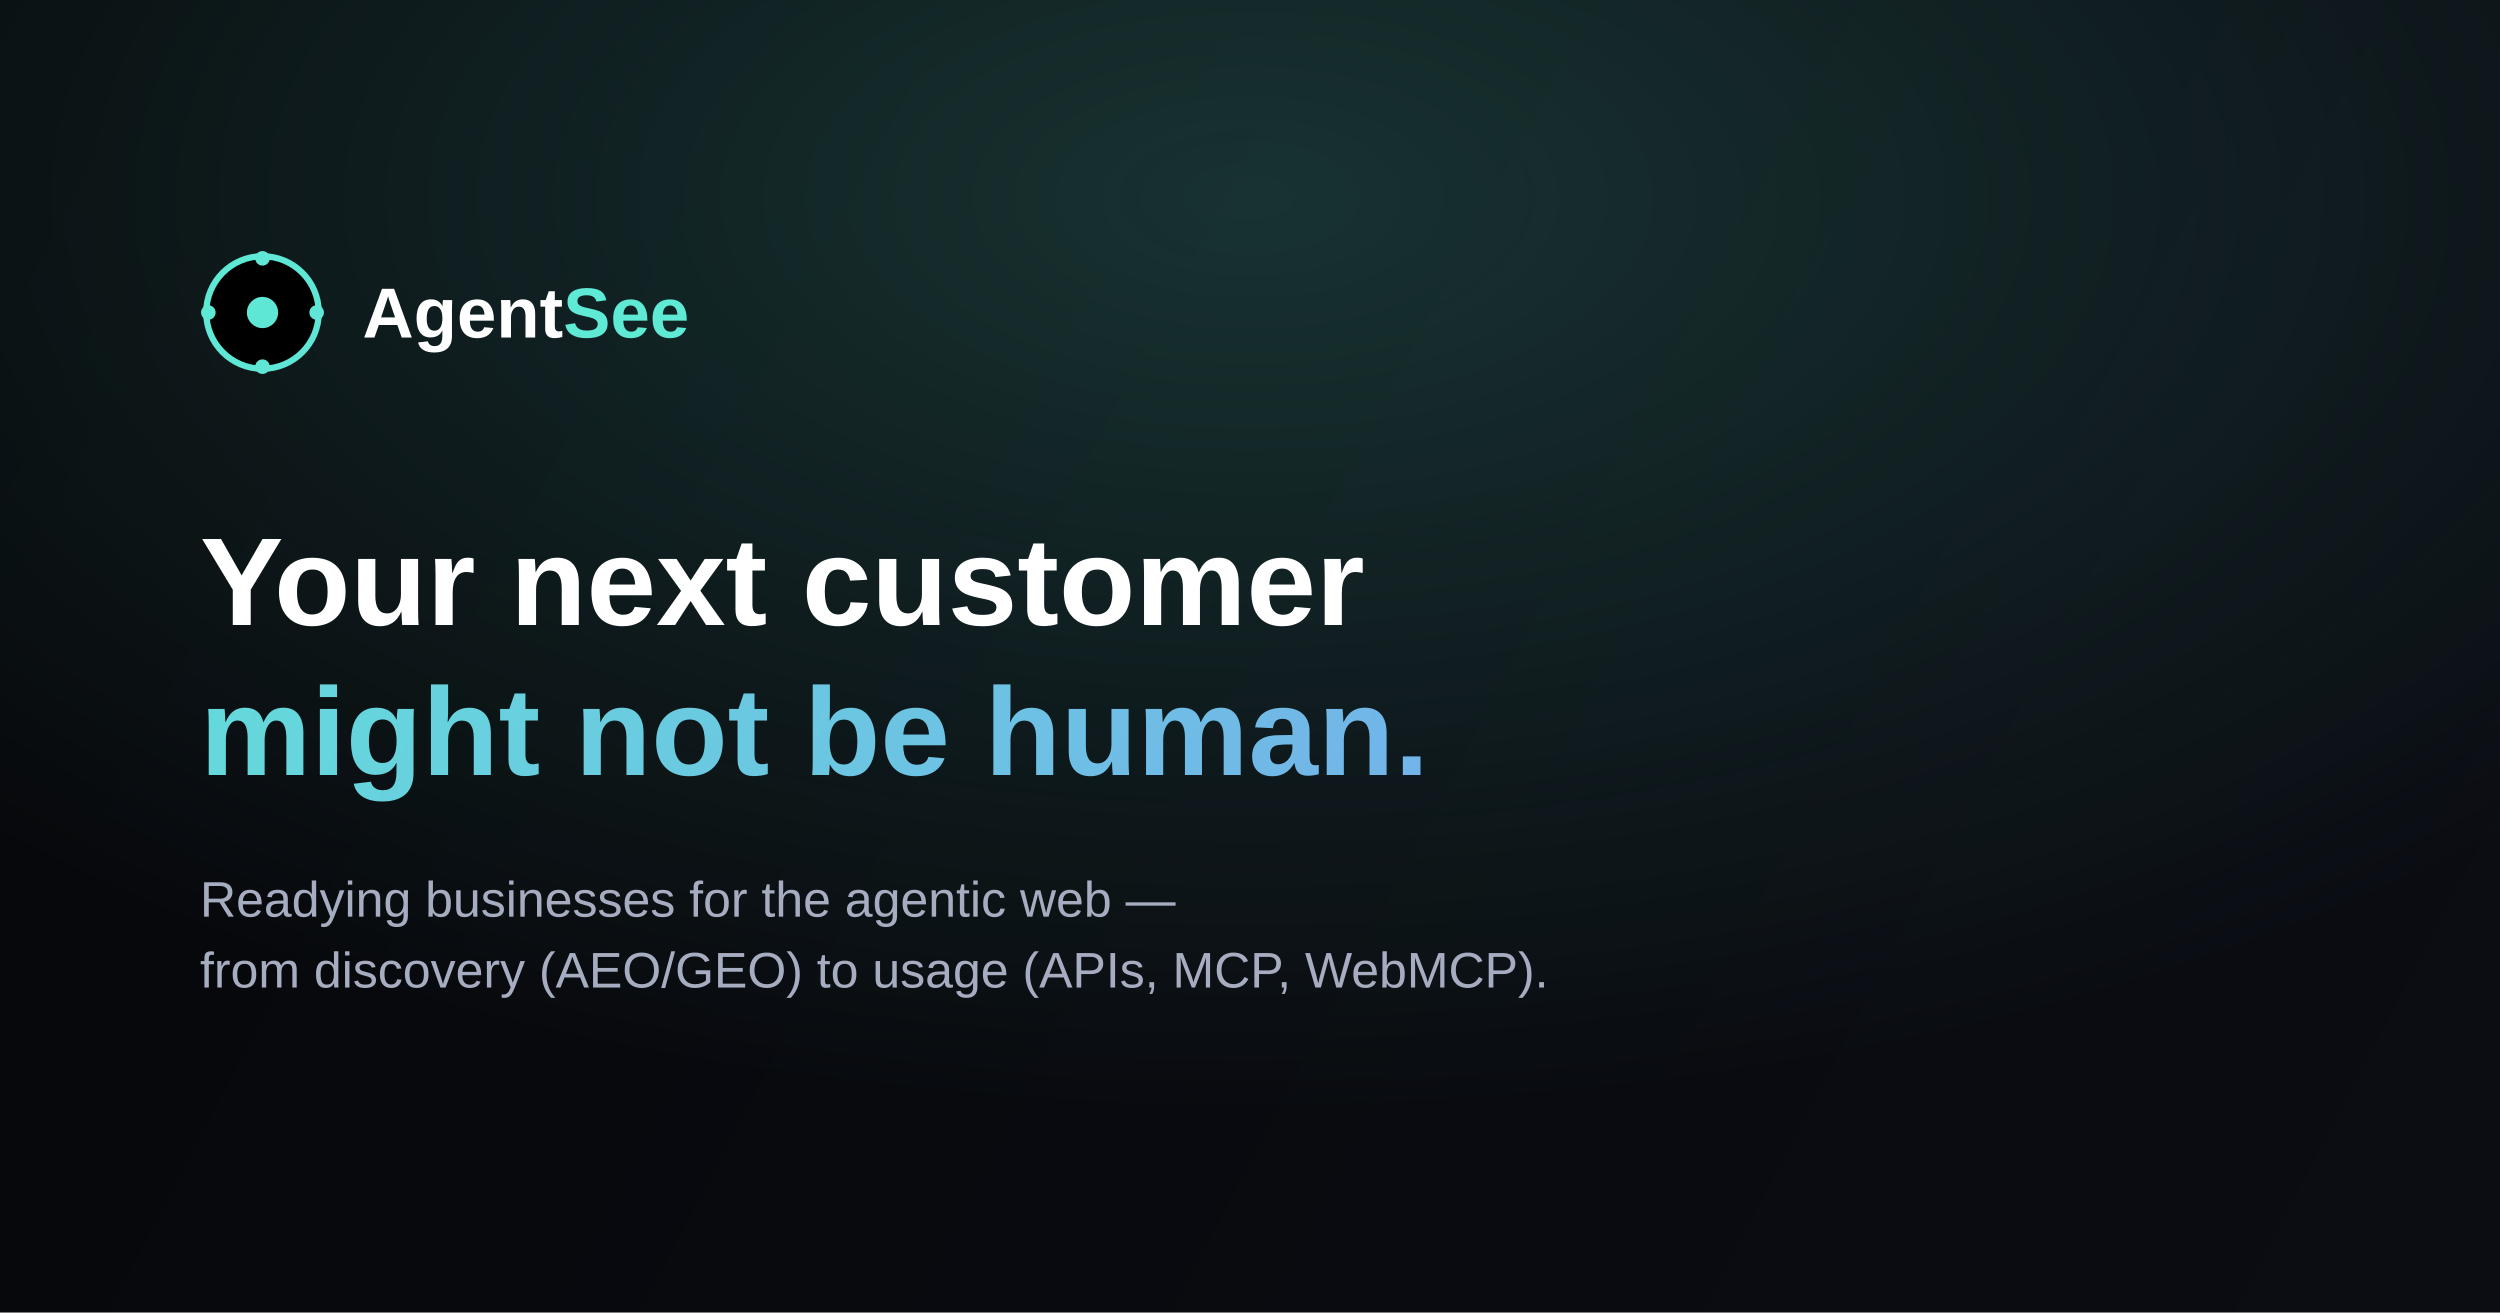
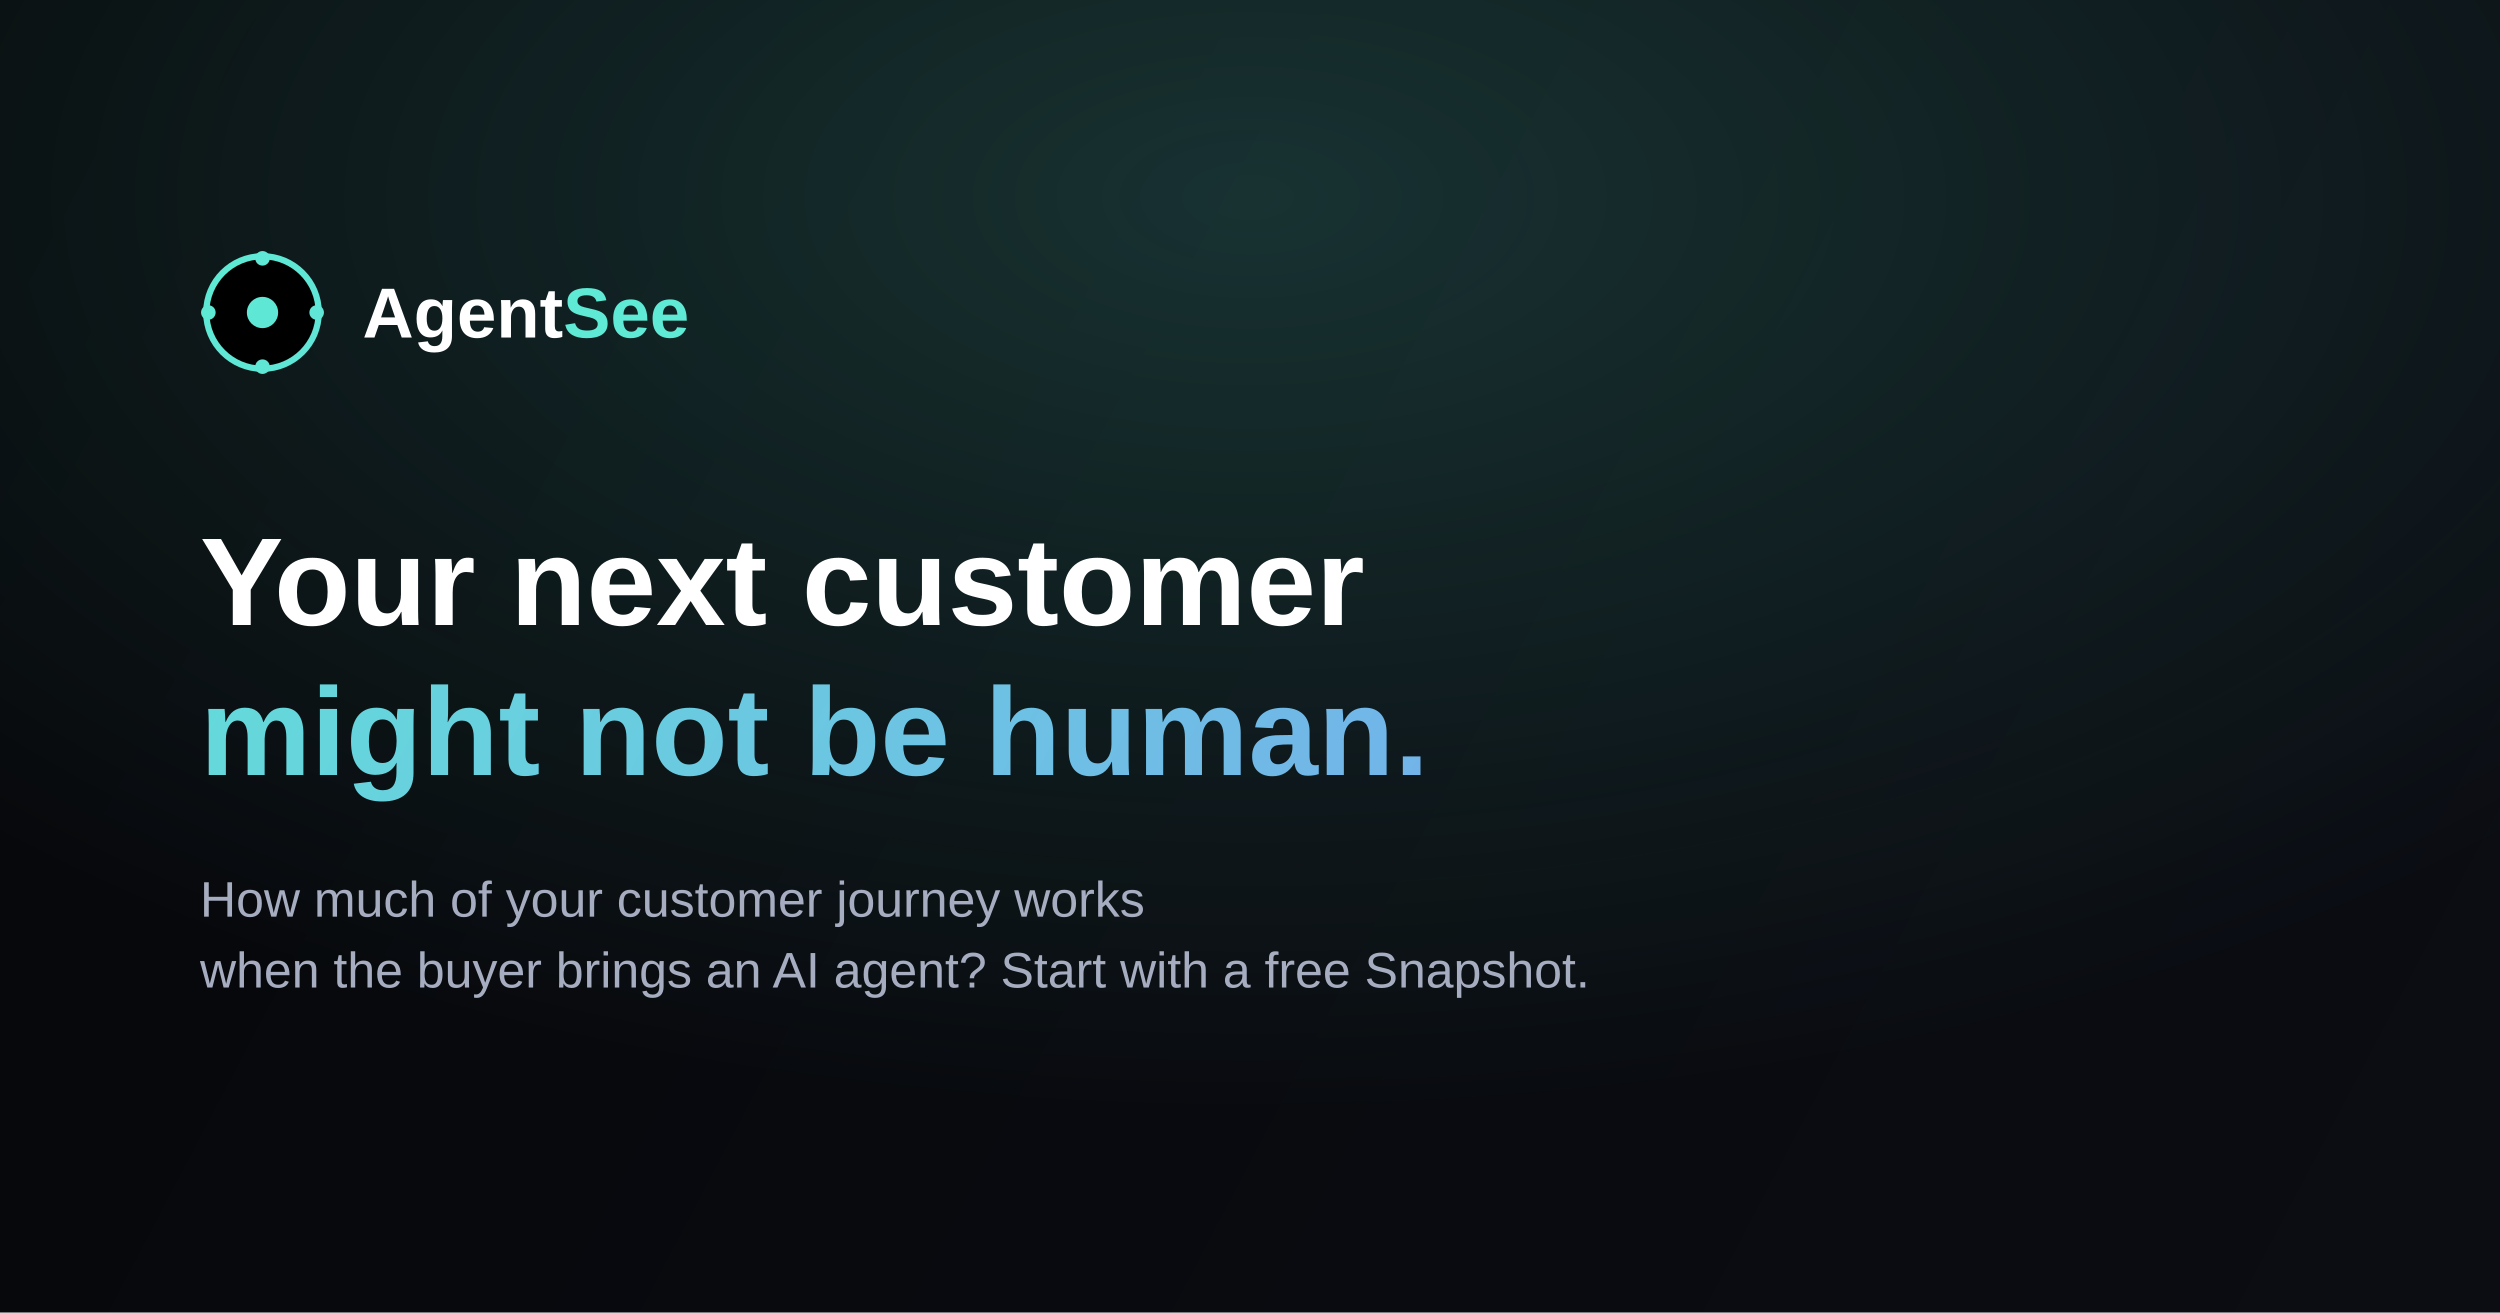
<svg xmlns="http://www.w3.org/2000/svg" width="1200" height="630" viewBox="0 0 1200 630">
  <defs>
    <linearGradient id="bg" x1="0" y1="0" x2="1200" y2="630" gradientUnits="userSpaceOnUse">
      <stop stop-color="#06070A" />
      <stop offset="1" stop-color="#0B0D13" />
    </linearGradient>
    <linearGradient id="g1" x1="0" y1="0" x2="1200" y2="630" gradientUnits="userSpaceOnUse">
      <stop stop-color="#5EEAD4" />
      <stop offset="1" stop-color="#818CF8" />
    </linearGradient>
    <radialGradient id="glow" cx="0.5" cy="0.15" r="0.7">
      <stop offset="0%" stop-color="#5EEAD4" stop-opacity="0.18" />
      <stop offset="100%" stop-color="#5EEAD4" stop-opacity="0" />
    </radialGradient>
  </defs>
  <rect width="1200" height="630" fill="url(#bg)" />
  <rect width="1200" height="630" fill="url(#glow)" />
  <g transform="translate(96,120)">
    <circle cx="30" cy="30" r="27" stroke="url(#g1)" stroke-width="3" />
    <circle cx="30" cy="30" r="7.5" fill="url(#g1)" />
    <circle cx="30" cy="4" r="3.5" fill="url(#g1)" />
    <circle cx="56" cy="30" r="3.5" fill="url(#g1)" />
    <circle cx="30" cy="56" r="3.5" fill="url(#g1)" />
    <circle cx="4" cy="30" r="3.5" fill="url(#g1)" />
    <text x="78" y="42" font-family="'Space Grotesk', Arial, sans-serif" font-size="34" font-weight="700" fill="#ffffff">Agent<tspan fill="#5EEAD4">See</tspan>
    </text>
  </g>
  <text x="96" y="300" font-family="'Space Grotesk', Arial, sans-serif" font-size="60" font-weight="700" fill="#ffffff">Your next customer</text>
  <text x="96" y="372" font-family="'Space Grotesk', Arial, sans-serif" font-size="60" font-weight="700" fill="url(#g1)">might not be human.</text>
-   <text x="96" y="440" font-family="Arial, sans-serif" font-size="24" fill="#a7adc0">Readying businesses for the agentic web —</text>
-   <text x="96" y="474" font-family="Arial, sans-serif" font-size="24" fill="#a7adc0">from discovery (AEO/GEO) to usage (APIs, MCP, WebMCP).</text>
+   <text x="96" y="440" font-family="Arial, sans-serif" font-size="24" fill="#a7adc0">How much of your customer journey works</text>
+   <text x="96" y="474" font-family="Arial, sans-serif" font-size="24" fill="#a7adc0">when the buyer brings an AI agent? Start with a free Snapshot.</text>
</svg>
